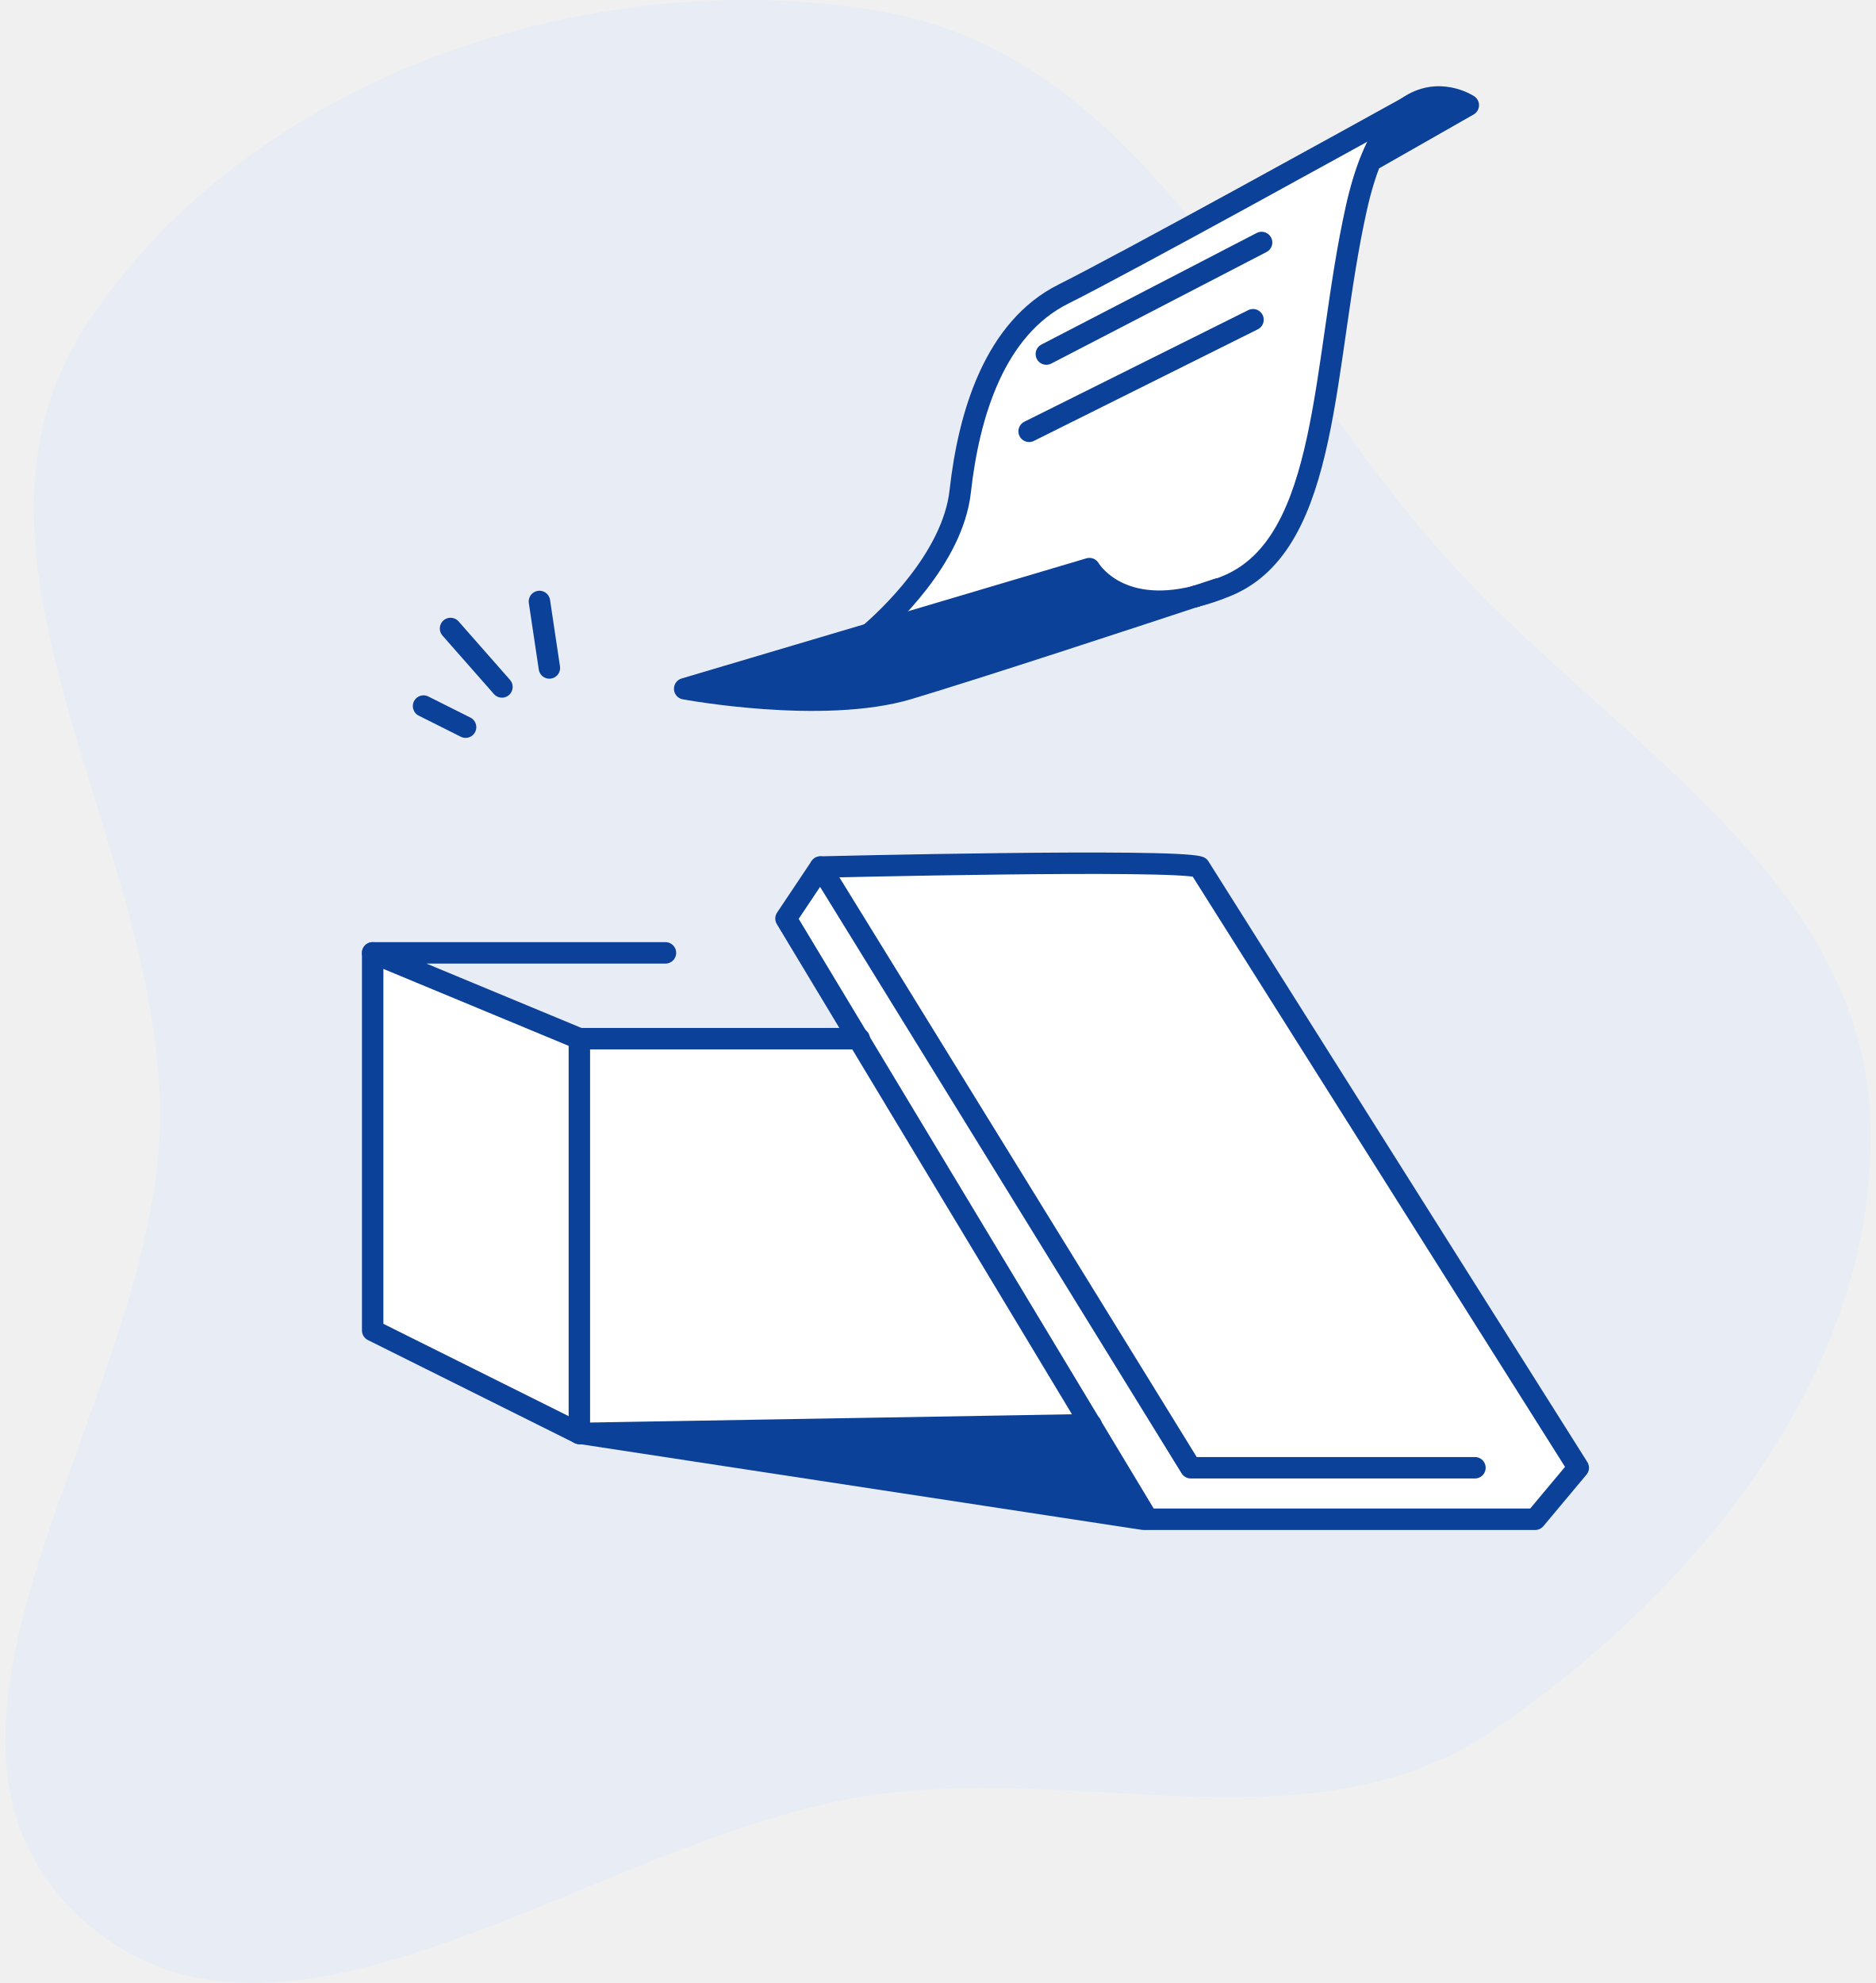
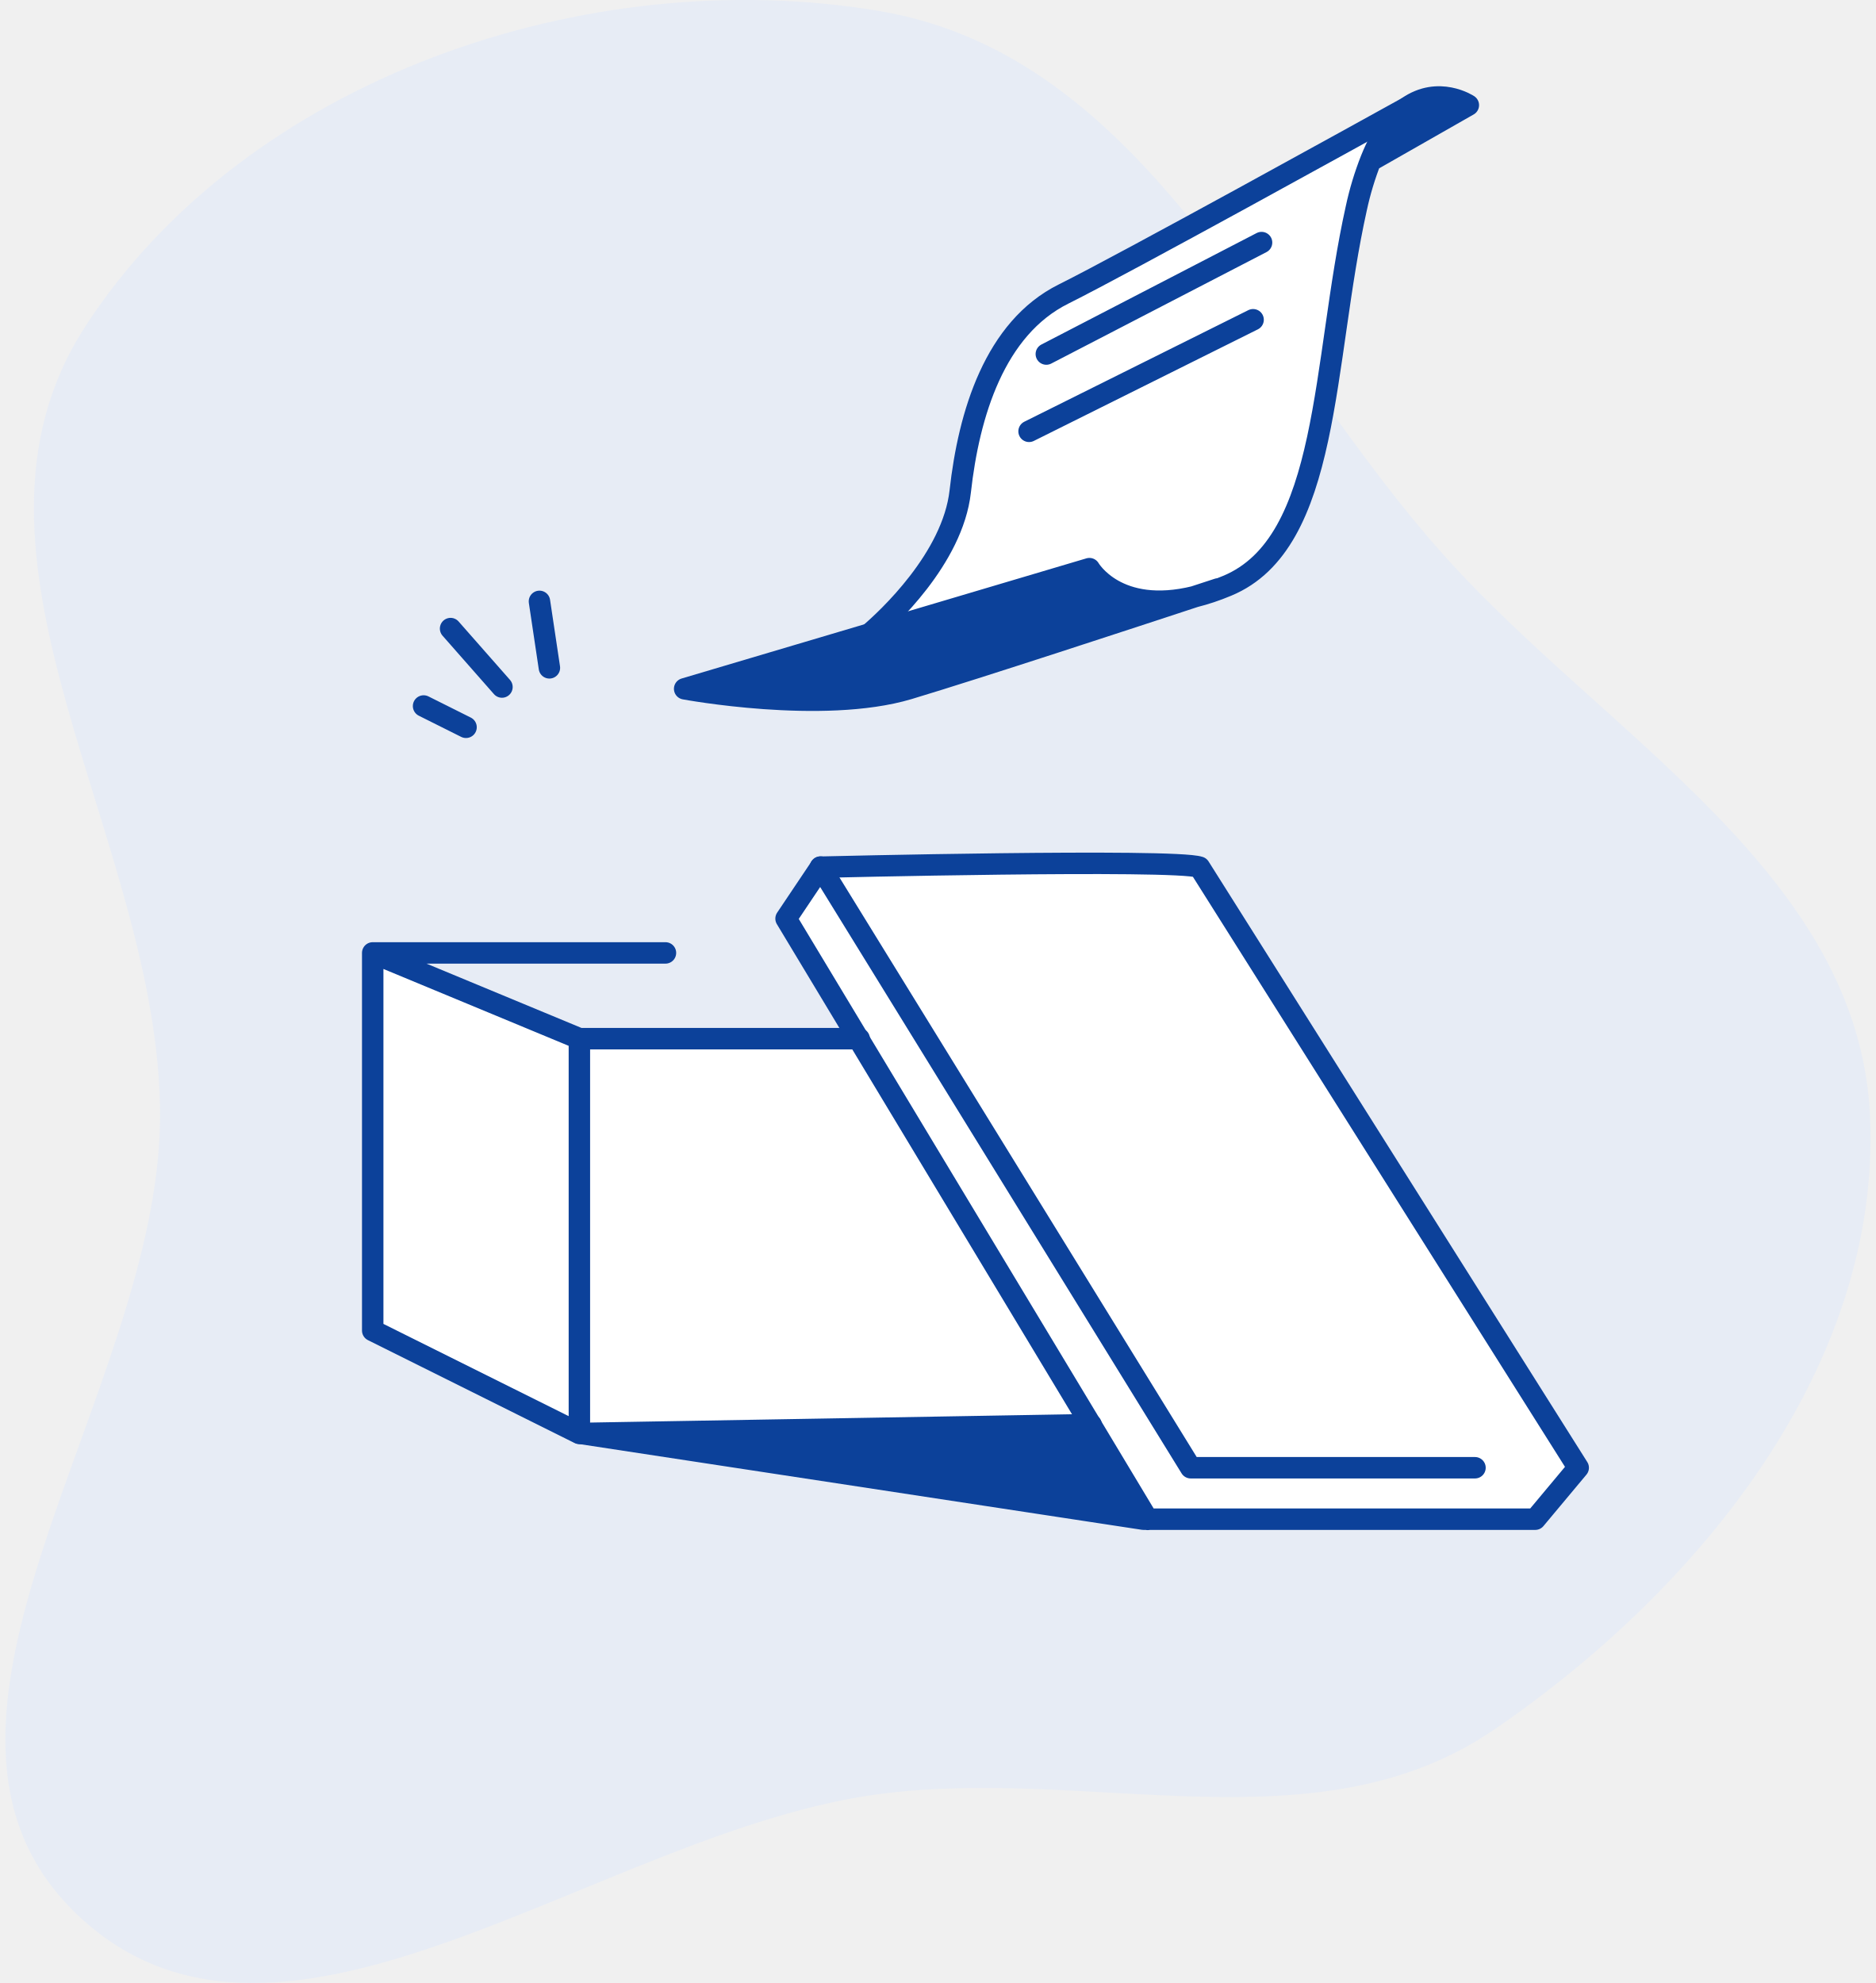
- <svg xmlns="http://www.w3.org/2000/svg" width="175" height="185" viewBox="0 0 175 185" fill="none">
-   <path fill-rule="evenodd" clip-rule="evenodd" d="M82.053 1.035C107.074 5.256 117.789 32.918 134.685 51.792C149.906 68.793 173.487 81.489 174.459 104.255C175.449 127.446 158.573 148.26 139.363 161.381C122.891 172.631 101.85 164.766 82.053 167.369C56.085 170.782 26.384 196.653 7.331 178.737C-11.602 160.936 14.817 130.198 14.931 104.255C15.043 78.556 -6.045 51.982 7.978 30.417C23.005 7.31 54.814 -3.56 82.053 1.035Z" fill="#E7ECF5" />
-   <path d="M101.758 132.914L80.075 96.898L73.327 85.69L76.541 80.886C76.541 80.886 109.479 80.088 111.888 80.886L147.234 136.931L143.217 141.735H107.067L101.758 132.914Z" fill="white" />
-   <path d="M101.757 132.914L107.067 141.735H106.665L54.183 133.727L101.757 132.914Z" fill="#0C419A" />
-   <path d="M54.184 133.727L54.048 133.73V96.901H80.075L101.758 132.914L54.184 133.727Z" fill="white" />
-   <path d="M54.048 96.901V133.73L34.766 124.122V88.896L54.048 96.901Z" fill="white" />
-   <path d="M63.872 64.256L81.12 59.136L101.63 53.047C101.63 53.047 104.166 57.472 111.499 55.647C105.972 57.472 91.221 62.322 84.76 64.256C76.725 66.656 63.872 64.256 63.872 64.256Z" fill="#0C419A" />
-   <path d="M111.507 55.644C111.505 55.647 111.499 55.647 111.497 55.647C104.164 57.472 101.627 53.047 101.627 53.047L81.117 59.136C82.712 57.769 88.878 52.109 89.577 45.843C90.38 38.638 92.792 30.63 99.218 27.427C105.036 24.528 127.178 12.291 131.321 9.999C130.132 10.837 128.931 12.331 127.899 14.886C127.396 16.131 126.931 17.625 126.532 19.422C123.318 33.834 124.121 50.647 114.48 54.651C113.414 55.093 112.422 55.419 111.507 55.644Z" fill="white" />
-   <path d="M131.321 9.999C134.198 7.967 136.976 9.814 136.976 9.814L128.003 14.928L127.899 14.886C128.931 12.329 130.133 10.834 131.321 9.999Z" fill="#0C419A" />
-   <path d="M111.507 55.644C112.847 55.202 113.642 54.939 113.642 54.939" stroke="#0C419A" stroke-width="2" stroke-miterlimit="10" stroke-linecap="round" stroke-linejoin="round" />
-   <path d="M111.499 55.647C104.166 57.472 101.63 53.047 101.63 53.047L81.12 59.136L63.872 64.256C63.872 64.256 76.725 66.659 84.76 64.256C91.218 62.324 105.969 57.472 111.499 55.647Z" stroke="#0C419A" stroke-width="2" stroke-miterlimit="10" stroke-linecap="round" stroke-linejoin="round" />
-   <path d="M111.5 55.647C111.503 55.647 111.506 55.647 111.512 55.644" stroke="#0C419A" stroke-width="2" stroke-miterlimit="10" stroke-linecap="round" stroke-linejoin="round" />
-   <path d="M128.003 14.928L136.976 9.814C136.976 9.814 134.198 7.967 131.321 9.999C130.132 10.837 128.931 12.331 127.899 14.886C127.396 16.131 126.931 17.625 126.532 19.422C123.318 33.834 124.121 50.647 114.48 54.651C113.411 55.096 112.422 55.419 111.507 55.644" stroke="#0C419A" stroke-width="2" stroke-miterlimit="10" stroke-linecap="round" stroke-linejoin="round" />
-   <path d="M80.742 59.452C80.742 59.452 80.88 59.343 81.117 59.136C82.712 57.769 88.878 52.109 89.578 45.843C90.38 38.638 92.792 30.63 99.218 27.427C105.036 24.528 127.179 12.291 131.321 9.999C131.754 9.758 131.991 9.628 131.991 9.628" stroke="#0C419A" stroke-width="2" stroke-miterlimit="10" stroke-linecap="round" stroke-linejoin="round" />
-   <path d="M97.612 33.031L117.694 22.623" stroke="#0C419A" stroke-width="2" stroke-miterlimit="10" stroke-linecap="round" stroke-linejoin="round" />
-   <path d="M96.006 40.239L116.891 29.828" stroke="#0C419A" stroke-width="2" stroke-miterlimit="10" stroke-linecap="round" stroke-linejoin="round" />
-   <path d="M62.08 88.896H34.766L54.048 96.901H80.075H80.155" stroke="#0C419A" stroke-width="2" stroke-miterlimit="10" stroke-linecap="round" stroke-linejoin="round" />
-   <path d="M101.787 132.914H101.758L54.184 133.727L54.048 133.73V96.901" stroke="#0C419A" stroke-width="2" stroke-miterlimit="10" stroke-linecap="round" stroke-linejoin="round" />
-   <path d="M54.048 133.73L34.766 124.122V88.896" stroke="#0C419A" stroke-width="2" stroke-miterlimit="10" stroke-linecap="round" stroke-linejoin="round" />
-   <path d="M76.539 80.889L111.082 136.931H137.596" stroke="#0C419A" stroke-width="2" stroke-miterlimit="10" stroke-linecap="round" stroke-linejoin="round" />
-   <path d="M54.056 133.709L54.184 133.727L106.666 141.735H107.068H143.217L147.234 136.931L111.885 80.888C109.476 80.091 76.539 80.888 76.539 80.888L73.324 85.693L80.073 96.901L101.755 132.917L107.065 141.738" stroke="#0C419A" stroke-width="2" stroke-miterlimit="10" stroke-linecap="round" stroke-linejoin="round" />
-   <line x1="1" y1="-1" x2="7.273" y2="-1" transform="matrix(0.147933 0.988997 -0.988875 0.148749 49.186 55.2727)" stroke="#0C419A" stroke-width="2" stroke-linecap="round" stroke-linejoin="round" />
-   <line x1="1" y1="-1" x2="8.263" y2="-1" transform="matrix(0.660575 0.75076 -0.748914 0.662667 40.6191 58.5454)" stroke="#0C419A" stroke-width="2" stroke-linecap="round" stroke-linejoin="round" />
-   <line x1="1" y1="-1" x2="5.389" y2="-1" transform="matrix(0.893923 0.448221 -0.446208 0.894929 38.1714 66.3181)" stroke="#0C419A" stroke-width="2" stroke-linecap="round" stroke-linejoin="round" />
+ <svg xmlns="http://www.w3.org/2000/svg" fill="none" viewBox="0 0 175 185">
+   <path fill="#e7ecf5" fill-rule="evenodd" d="M82.05 1.03c25.02 4.23 35.74 31.89 52.64 50.76 15.22 17 38.8 29.7 39.77 52.46.99 23.2-15.89 44.01-35.1 57.13-16.47 11.25-37.51 3.39-57.3 5.99-25.97 3.41-55.68 29.28-74.73 11.37-18.93-17.8 7.49-48.54 7.6-74.49.11-25.7-20.98-52.27-6.95-73.83C23 7.3 54.8-3.56 82.05 1.03Z" clip-rule="evenodd" />
+   <path fill="#fff" d="M101.76 132.91 80.07 96.9l-6.74-11.21 3.21-4.8s32.94-.8 35.35 0l35.34 56.04-4.01 4.8h-36.15l-5.31-8.82Z" />
+   <path fill="#0c419a" d="m101.76 132.91 5.3 8.83h-.4l-52.48-8.01 47.58-.82Z" />
+   <path fill="#fff" d="M54.18 133.73h-.13V96.9h26.03l21.68 36.01-47.58.82ZM54.05 96.9v36.83l-19.28-9.6V88.9l19.28 8Z" />
+   <path fill="#0c419a" d="m63.87 64.26 17.25-5.12 20.51-6.1s2.54 4.43 9.87 2.6c-5.53 1.83-20.28 6.68-26.74 8.62-8.04 2.4-20.89 0-20.89 0Z" />
+   <path fill="#fff" d="M111.5 55.64c-7.34 1.83-9.87-2.6-9.87-2.6l-20.51 6.1c1.6-1.37 7.76-7.03 8.46-13.3.8-7.2 3.21-15.21 9.64-18.41 5.82-2.9 27.96-15.14 32.1-17.43-1.19.84-2.39 2.33-3.42 4.89a28.8 28.8 0 0 0-1.37 4.53c-3.21 14.41-2.4 31.23-12.05 35.23-1.07.44-2.06.77-2.97 1Z" />
+   <path fill="#0c419a" d="M131.32 10c2.88-2.03 5.66-.19 5.66-.19L128 14.93l-.1-.04c1.03-2.56 2.23-4.06 3.42-4.9Z" />
+   <path stroke="#0c419a" stroke-linecap="round" stroke-linejoin="round" stroke-miterlimit="10" stroke-width="2" d="m111.5 55.64 2.14-.7M111.5 55.65c-7.33 1.82-9.87-2.6-9.87-2.6l-20.51 6.09-17.25 5.12s12.85 2.4 20.89 0c6.46-1.94 21.2-6.79 26.74-8.61ZM111.5 55.65h.01M128 14.93l8.98-5.12s-2.78-1.84-5.66.19c-1.19.84-2.39 2.33-3.42 4.89a28.8 28.8 0 0 0-1.37 4.53c-3.21 14.41-2.4 31.23-12.05 35.23-1.07.45-2.06.77-2.97 1" />
+   <path stroke="#0c419a" stroke-linecap="round" stroke-linejoin="round" stroke-miterlimit="10" stroke-width="2" d="M80.74 59.45s.14-.1.38-.31c1.6-1.37 7.76-7.03 8.46-13.3.8-7.2 3.21-15.21 9.64-18.41 5.82-2.9 27.96-15.14 32.1-17.43l.67-.37M97.61 33.03l20.08-10.4M96 40.24l20.9-10.41M62.08 88.9H34.77l19.28 8h26.1M101.79 132.91h-.03l-47.58.82h-.13V96.9M54.05 133.73l-19.28-9.6V88.9M76.54 80.89l34.54 56.04h26.52" />
+   <g stroke="#0c419a" stroke-linecap="round" stroke-linejoin="round" stroke-width="2">
+     <path stroke="#0c419a" stroke-miterlimit="10" d="m54.06 133.7.12.03 52.49 8h36.55l4.01-4.8L111.9 80.9c-2.41-.8-35.35 0-35.35 0l-3.22 4.8 6.75 11.21 21.69 36.02 5.3 8.82" />
+     <path d="M1-1h6.27" transform="rotate(81.49 -7.48 56.18) skewX(.05)" />
+     <path d="M1-1h7.26" transform="rotate(48.66 -44.44 74.2) skewX(.16)" />
+     <path d="M1-1h4.39" transform="matrix(.9 .45 -.45 .9 38.17 66.32)" />
+   </g>
</svg>
